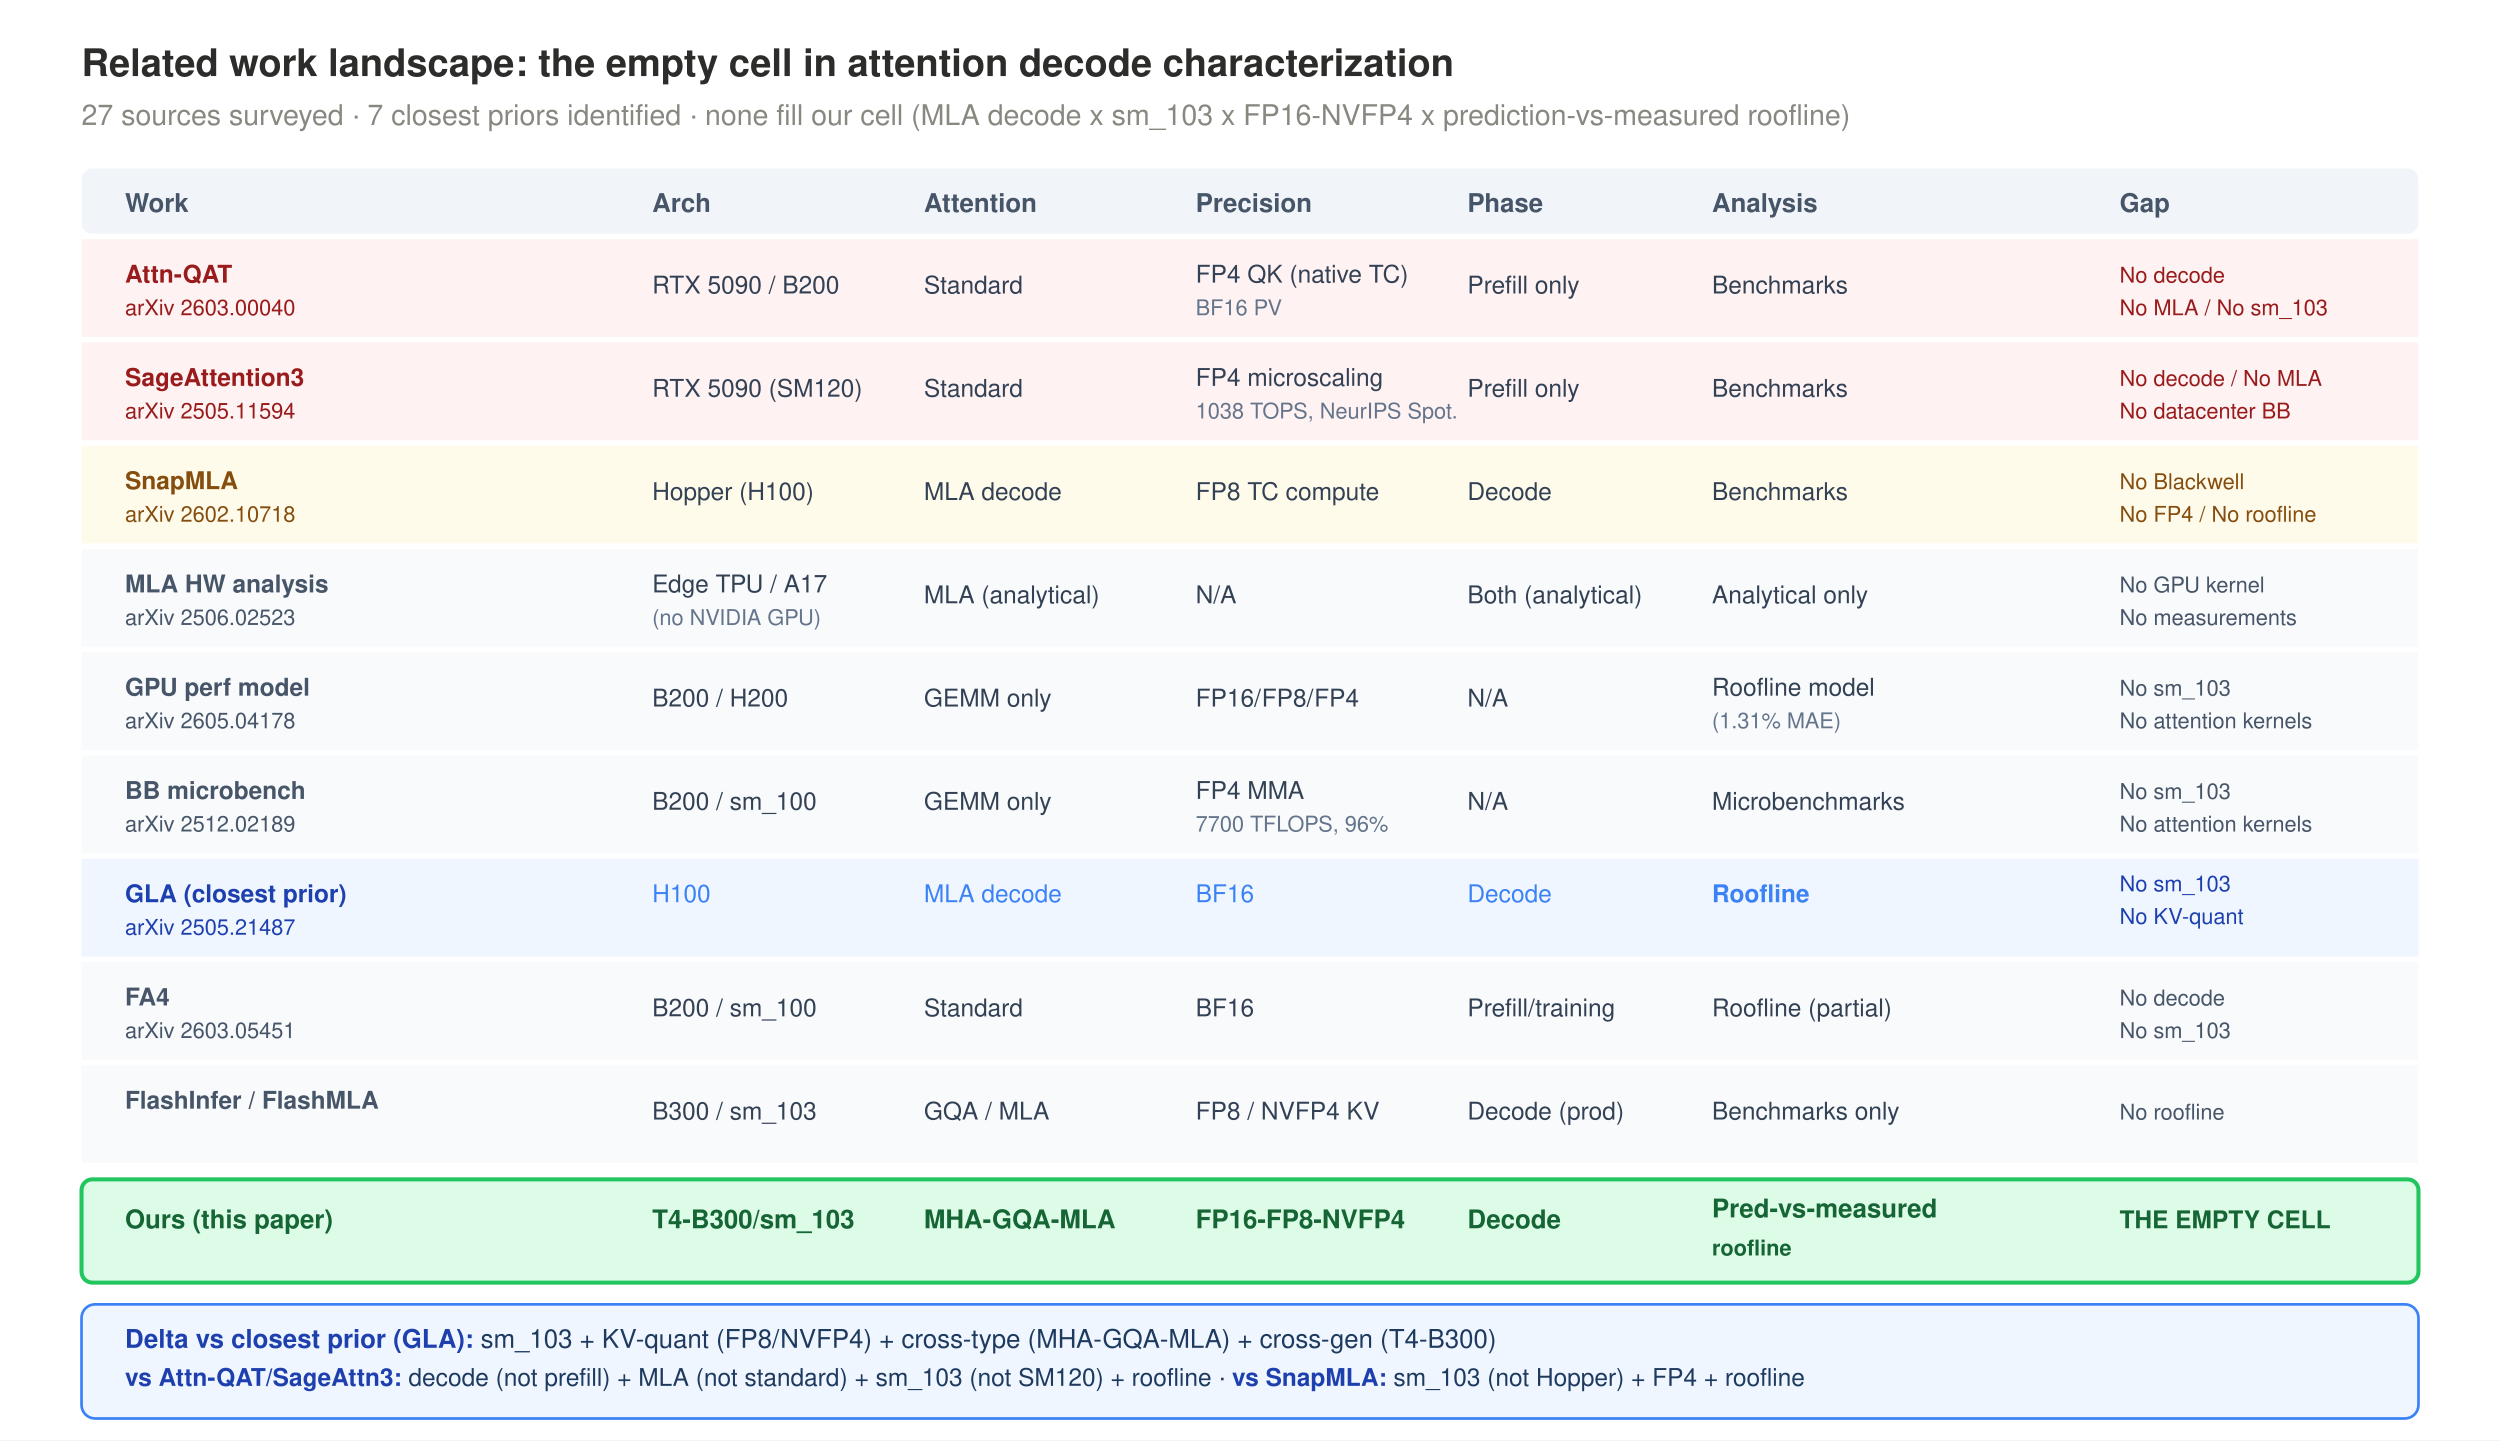
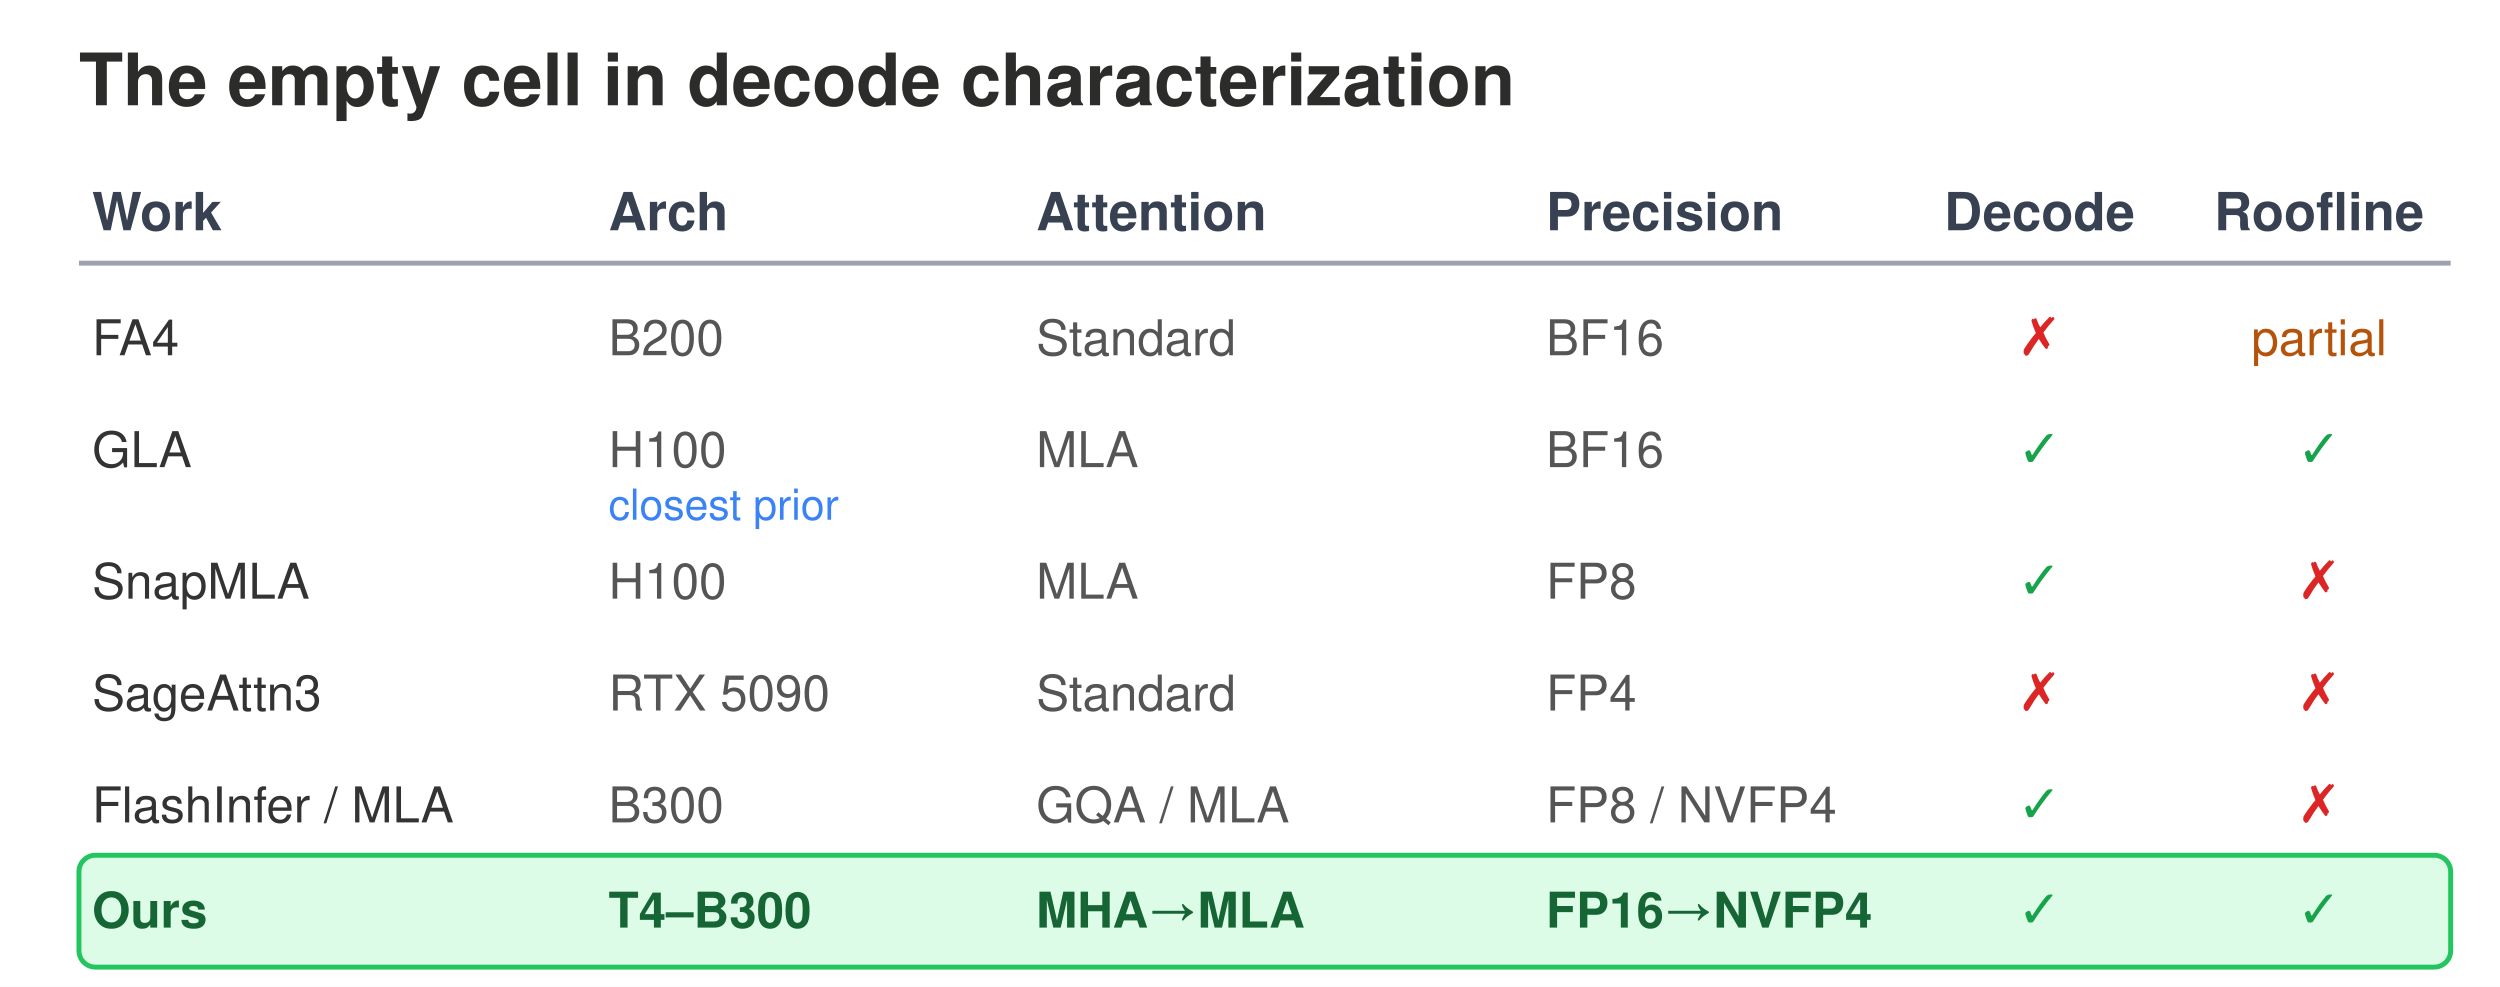
- <svg xmlns="http://www.w3.org/2000/svg" width="100%" viewBox="0 0 920 530" role="img" font-family="Helvetica, Arial, sans-serif">
-   <rect x="0" y="0" width="920" height="530" fill="#ffffff" />
-   <text x="30" y="28" font-size="14" font-weight="600" fill="#2C2C2A">Related work landscape: the empty cell in attention decode characterization</text>
-   <text x="30" y="46" font-size="10.5" fill="#888780">27 sources surveyed · 7 closest priors identified · none fill our cell (MLA decode x sm_103 x FP16-NVFP4 x prediction-vs-measured roofline)</text>
-   <rect x="30" y="62" width="860" height="24" rx="4" fill="#F1F5F9" />
-   <text x="46" y="78" font-size="9.5" font-weight="700" fill="#475569">Work</text>
-   <text x="240" y="78" font-size="9.5" font-weight="700" fill="#475569">Arch</text>
-   <text x="340" y="78" font-size="9.5" font-weight="700" fill="#475569">Attention</text>
-   <text x="440" y="78" font-size="9.5" font-weight="700" fill="#475569">Precision</text>
-   <text x="540" y="78" font-size="9.5" font-weight="700" fill="#475569">Phase</text>
-   <text x="630" y="78" font-size="9.5" font-weight="700" fill="#475569">Analysis</text>
-   <text x="780" y="78" font-size="9.5" font-weight="700" fill="#475569">Gap</text>
-   <rect x="30" y="88" width="860" height="36" rx="0" fill="#FEF2F2" />
-   <text x="46" y="104" font-size="9" font-weight="600" fill="#991B1B">Attn-QAT</text>
-   <text x="46" y="116" font-size="8" fill="#991B1B">arXiv 2603.00040</text>
-   <text x="240" y="108" font-size="9" fill="#334155">RTX 5090 / B200</text>
-   <text x="340" y="108" font-size="9" fill="#334155">Standard</text>
-   <text x="440" y="104" font-size="9" fill="#334155">FP4 QK (native TC)</text>
-   <text x="440" y="116" font-size="8" fill="#64748B">BF16 PV</text>
-   <text x="540" y="108" font-size="9" fill="#334155">Prefill only</text>
-   <text x="630" y="108" font-size="9" fill="#334155">Benchmarks</text>
-   <text x="780" y="104" font-size="8" fill="#991B1B">No decode</text>
-   <text x="780" y="116" font-size="8" fill="#991B1B">No MLA / No sm_103</text>
-   <rect x="30" y="126" width="860" height="36" rx="0" fill="#FEF2F2" />
-   <text x="46" y="142" font-size="9" font-weight="600" fill="#991B1B">SageAttention3</text>
-   <text x="46" y="154" font-size="8" fill="#991B1B">arXiv 2505.11594</text>
-   <text x="240" y="146" font-size="9" fill="#334155">RTX 5090 (SM120)</text>
-   <text x="340" y="146" font-size="9" fill="#334155">Standard</text>
-   <text x="440" y="142" font-size="9" fill="#334155">FP4 microscaling</text>
-   <text x="440" y="154" font-size="8" fill="#64748B">1038 TOPS, NeurIPS Spot.</text>
-   <text x="540" y="146" font-size="9" fill="#334155">Prefill only</text>
-   <text x="630" y="146" font-size="9" fill="#334155">Benchmarks</text>
-   <text x="780" y="142" font-size="8" fill="#991B1B">No decode / No MLA</text>
-   <text x="780" y="154" font-size="8" fill="#991B1B">No datacenter BB</text>
-   <rect x="30" y="164" width="860" height="36" rx="0" fill="#FFFBEB" />
-   <text x="46" y="180" font-size="9" font-weight="600" fill="#854D0E">SnapMLA</text>
-   <text x="46" y="192" font-size="8" fill="#854D0E">arXiv 2602.10718</text>
-   <text x="240" y="184" font-size="9" fill="#334155">Hopper (H100)</text>
-   <text x="340" y="184" font-size="9" fill="#334155">MLA decode</text>
-   <text x="440" y="184" font-size="9" fill="#334155">FP8 TC compute</text>
-   <text x="540" y="184" font-size="9" fill="#334155">Decode</text>
-   <text x="630" y="184" font-size="9" fill="#334155">Benchmarks</text>
-   <text x="780" y="180" font-size="8" fill="#854D0E">No Blackwell</text>
-   <text x="780" y="192" font-size="8" fill="#854D0E">No FP4 / No roofline</text>
-   <rect x="30" y="202" width="860" height="36" rx="0" fill="#F8FAFC" />
-   <text x="46" y="218" font-size="9" font-weight="600" fill="#475569">MLA HW analysis</text>
-   <text x="46" y="230" font-size="8" fill="#475569">arXiv 2506.02523</text>
-   <text x="240" y="218" font-size="9" fill="#334155">Edge TPU / A17</text>
-   <text x="240" y="230" font-size="8" fill="#64748B">(no NVIDIA GPU)</text>
-   <text x="340" y="222" font-size="9" fill="#334155">MLA (analytical)</text>
-   <text x="440" y="222" font-size="9" fill="#334155">N/A</text>
-   <text x="540" y="222" font-size="9" fill="#334155">Both (analytical)</text>
-   <text x="630" y="222" font-size="9" fill="#334155">Analytical only</text>
-   <text x="780" y="218" font-size="8" fill="#475569">No GPU kernel</text>
-   <text x="780" y="230" font-size="8" fill="#475569">No measurements</text>
-   <rect x="30" y="240" width="860" height="36" rx="0" fill="#F8FAFC" />
-   <text x="46" y="256" font-size="9" font-weight="600" fill="#475569">GPU perf model</text>
-   <text x="46" y="268" font-size="8" fill="#475569">arXiv 2605.04178</text>
-   <text x="240" y="260" font-size="9" fill="#334155">B200 / H200</text>
-   <text x="340" y="260" font-size="9" fill="#334155">GEMM only</text>
-   <text x="440" y="260" font-size="9" fill="#334155">FP16/FP8/FP4</text>
-   <text x="540" y="260" font-size="9" fill="#334155">N/A</text>
-   <text x="630" y="256" font-size="9" fill="#334155">Roofline model</text>
-   <text x="630" y="268" font-size="8" fill="#64748B">(1.31% MAE)</text>
-   <text x="780" y="256" font-size="8" fill="#475569">No sm_103</text>
-   <text x="780" y="268" font-size="8" fill="#475569">No attention kernels</text>
-   <rect x="30" y="278" width="860" height="36" rx="0" fill="#F8FAFC" />
-   <text x="46" y="294" font-size="9" font-weight="600" fill="#475569">BB microbench</text>
-   <text x="46" y="306" font-size="8" fill="#475569">arXiv 2512.02189</text>
-   <text x="240" y="298" font-size="9" fill="#334155">B200 / sm_100</text>
-   <text x="340" y="298" font-size="9" fill="#334155">GEMM only</text>
-   <text x="440" y="294" font-size="9" fill="#334155">FP4 MMA</text>
-   <text x="440" y="306" font-size="8" fill="#64748B">7700 TFLOPS, 96%</text>
-   <text x="540" y="298" font-size="9" fill="#334155">N/A</text>
-   <text x="630" y="298" font-size="9" fill="#334155">Microbenchmarks</text>
-   <text x="780" y="294" font-size="8" fill="#475569">No sm_103</text>
-   <text x="780" y="306" font-size="8" fill="#475569">No attention kernels</text>
-   <rect x="30" y="316" width="860" height="36" rx="0" fill="#EFF6FF" />
-   <text x="46" y="332" font-size="9" font-weight="600" fill="#1E40AF">GLA (closest prior)</text>
-   <text x="46" y="344" font-size="8" fill="#1E40AF">arXiv 2505.21487</text>
-   <text x="240" y="332" font-size="9" fill="#3B82F6">H100</text>
-   <text x="340" y="332" font-size="9" fill="#3B82F6">MLA decode</text>
-   <text x="440" y="332" font-size="9" fill="#3B82F6">BF16</text>
-   <text x="540" y="332" font-size="9" fill="#3B82F6">Decode</text>
-   <text x="630" y="332" font-size="9" fill="#3B82F6" font-weight="600">Roofline</text>
-   <text x="780" y="328" font-size="8" fill="#1E40AF">No sm_103</text>
-   <text x="780" y="340" font-size="8" fill="#1E40AF">No KV-quant</text>
-   <rect x="30" y="354" width="860" height="36" rx="0" fill="#F8FAFC" />
-   <text x="46" y="370" font-size="9" font-weight="600" fill="#475569">FA4</text>
-   <text x="46" y="382" font-size="8" fill="#475569">arXiv 2603.05451</text>
-   <text x="240" y="374" font-size="9" fill="#334155">B200 / sm_100</text>
-   <text x="340" y="374" font-size="9" fill="#334155">Standard</text>
-   <text x="440" y="374" font-size="9" fill="#334155">BF16</text>
-   <text x="540" y="374" font-size="9" fill="#334155">Prefill/training</text>
-   <text x="630" y="374" font-size="9" fill="#334155">Roofline (partial)</text>
-   <text x="780" y="370" font-size="8" fill="#475569">No decode</text>
-   <text x="780" y="382" font-size="8" fill="#475569">No sm_103</text>
-   <rect x="30" y="392" width="860" height="36" rx="0" fill="#F8FAFC" />
-   <text x="46" y="408" font-size="9" font-weight="600" fill="#475569">FlashInfer / FlashMLA</text>
-   <text x="240" y="412" font-size="9" fill="#334155">B300 / sm_103</text>
-   <text x="340" y="412" font-size="9" fill="#334155">GQA / MLA</text>
-   <text x="440" y="412" font-size="9" fill="#334155">FP8 / NVFP4 KV</text>
-   <text x="540" y="412" font-size="9" fill="#334155">Decode (prod)</text>
-   <text x="630" y="412" font-size="9" fill="#334155">Benchmarks only</text>
-   <text x="780" y="412" font-size="8" fill="#475569">No roofline</text>
-   <rect x="30" y="434" width="860" height="38" rx="4" fill="#DCFCE7" stroke="#22C55E" stroke-width="1.5" />
-   <text x="46" y="452" font-size="9.5" font-weight="700" fill="#166534">Ours (this paper)</text>
-   <text x="240" y="452" font-size="9.5" font-weight="700" fill="#166534">T4-B300/sm_103</text>
-   <text x="340" y="452" font-size="9.5" font-weight="700" fill="#166534">MHA-GQA-MLA</text>
-   <text x="440" y="452" font-size="9.5" font-weight="700" fill="#166534">FP16-FP8-NVFP4</text>
-   <text x="540" y="452" font-size="9.5" font-weight="700" fill="#166534">Decode</text>
-   <text x="630" y="448" font-size="9.5" font-weight="700" fill="#166534">Pred-vs-measured</text>
-   <text x="630" y="462" font-size="8" font-weight="600" fill="#166534">roofline</text>
-   <text x="780" y="452" font-size="9" font-weight="700" fill="#166534">THE EMPTY CELL</text>
-   <rect x="30" y="480" width="860" height="42" rx="5" fill="#EFF6FF" stroke="#3B82F6" stroke-width="1" />
-   <text x="46" y="496" font-size="9.5" fill="#1E3A5F">
-     <tspan font-weight="600" fill="#1E40AF">Delta vs closest prior (GLA):</tspan> sm_103 + KV-quant (FP8/NVFP4) + cross-type (MHA-GQA-MLA) + cross-gen (T4-B300)</text>
-   <text x="46" y="510" font-size="9" fill="#1E3A5F">
-     <tspan font-weight="600" fill="#1E40AF">vs Attn-QAT/SageAttn3:</tspan> decode (not prefill) + MLA (not standard) + sm_103 (not SM120) + roofline · <tspan font-weight="600" fill="#1E40AF">vs SnapMLA:</tspan> sm_103 (not Hopper) + FP4 + roofline</text>
+ <svg xmlns="http://www.w3.org/2000/svg" width="100%" viewBox="0 0 760 300" role="img" font-family="Helvetica, Arial, sans-serif">
+   <rect x="0" y="0" width="760" height="300" fill="#ffffff" />
+   <text x="24" y="32" font-size="22" font-weight="700" fill="#2C2C2A">The empty cell in decode characterization</text>
+   <text x="28" y="70" font-size="16" font-weight="700" fill="#374151">Work</text>
+   <text x="185" y="70" font-size="16" font-weight="700" fill="#374151">Arch</text>
+   <text x="315" y="70" font-size="16" font-weight="700" fill="#374151">Attention</text>
+   <text x="470" y="70" font-size="16" font-weight="700" fill="#374151">Precision</text>
+   <text x="620" y="70" font-size="16" font-weight="700" fill="#374151" text-anchor="middle">Decode</text>
+   <text x="705" y="70" font-size="16" font-weight="700" fill="#374151" text-anchor="middle">Roofline</text>
+   <line x1="24" y1="80" x2="745" y2="80" stroke="#9CA3AF" stroke-width="1.5" />
+   <text x="28" y="108" font-size="15" fill="#333">FA4</text>
+   <text x="185" y="108" font-size="15" fill="#555">B200</text>
+   <text x="315" y="108" font-size="15" fill="#555">Standard</text>
+   <text x="470" y="108" font-size="15" fill="#555">BF16</text>
+   <text x="620" y="108" font-size="16" fill="#DC2626" text-anchor="middle">✗</text>
+   <text x="705" y="108" font-size="15" fill="#B45309" text-anchor="middle">partial</text>
+   <text x="28" y="142" font-size="15" fill="#333">GLA</text>
+   <text x="185" y="142" font-size="15" fill="#555">H100</text>
+   <text x="315" y="142" font-size="15" fill="#555">MLA</text>
+   <text x="470" y="142" font-size="15" fill="#555">BF16</text>
+   <text x="620" y="142" font-size="16" fill="#16A34A" text-anchor="middle">✓</text>
+   <text x="705" y="142" font-size="16" fill="#16A34A" text-anchor="middle">✓</text>
+   <text x="185" y="158" font-size="13" fill="#3B82F6">closest prior</text>
+   <text x="28" y="182" font-size="15" fill="#333">SnapMLA</text>
+   <text x="185" y="182" font-size="15" fill="#555">H100</text>
+   <text x="315" y="182" font-size="15" fill="#555">MLA</text>
+   <text x="470" y="182" font-size="15" fill="#555">FP8</text>
+   <text x="620" y="182" font-size="16" fill="#16A34A" text-anchor="middle">✓</text>
+   <text x="705" y="182" font-size="16" fill="#DC2626" text-anchor="middle">✗</text>
+   <text x="28" y="216" font-size="15" fill="#333">SageAttn3</text>
+   <text x="185" y="216" font-size="15" fill="#555">RTX 5090</text>
+   <text x="315" y="216" font-size="15" fill="#555">Standard</text>
+   <text x="470" y="216" font-size="15" fill="#555">FP4</text>
+   <text x="620" y="216" font-size="16" fill="#DC2626" text-anchor="middle">✗</text>
+   <text x="705" y="216" font-size="16" fill="#DC2626" text-anchor="middle">✗</text>
+   <text x="28" y="250" font-size="15" fill="#333">FlashInfer / MLA</text>
+   <text x="185" y="250" font-size="15" fill="#555">B300</text>
+   <text x="315" y="250" font-size="15" fill="#555">GQA / MLA</text>
+   <text x="470" y="250" font-size="15" fill="#555">FP8 / NVFP4</text>
+   <text x="620" y="250" font-size="16" fill="#16A34A" text-anchor="middle">✓</text>
+   <text x="705" y="250" font-size="16" fill="#DC2626" text-anchor="middle">✗</text>
+   <rect x="24" y="260" width="721" height="34" rx="5" fill="#DCFCE7" stroke="#22C55E" stroke-width="1.5" />
+   <text x="28" y="282" font-size="15" font-weight="700" fill="#166534">Ours</text>
+   <text x="185" y="282" font-size="15" font-weight="700" fill="#166534">T4–B300</text>
+   <text x="315" y="282" font-size="15" font-weight="700" fill="#166534">MHA→MLA</text>
+   <text x="470" y="282" font-size="15" font-weight="700" fill="#166534">FP16→NVFP4</text>
+   <text x="620" y="282" font-size="16" fill="#16A34A" text-anchor="middle">✓</text>
+   <text x="705" y="282" font-size="16" fill="#16A34A" text-anchor="middle">✓</text>
</svg>
